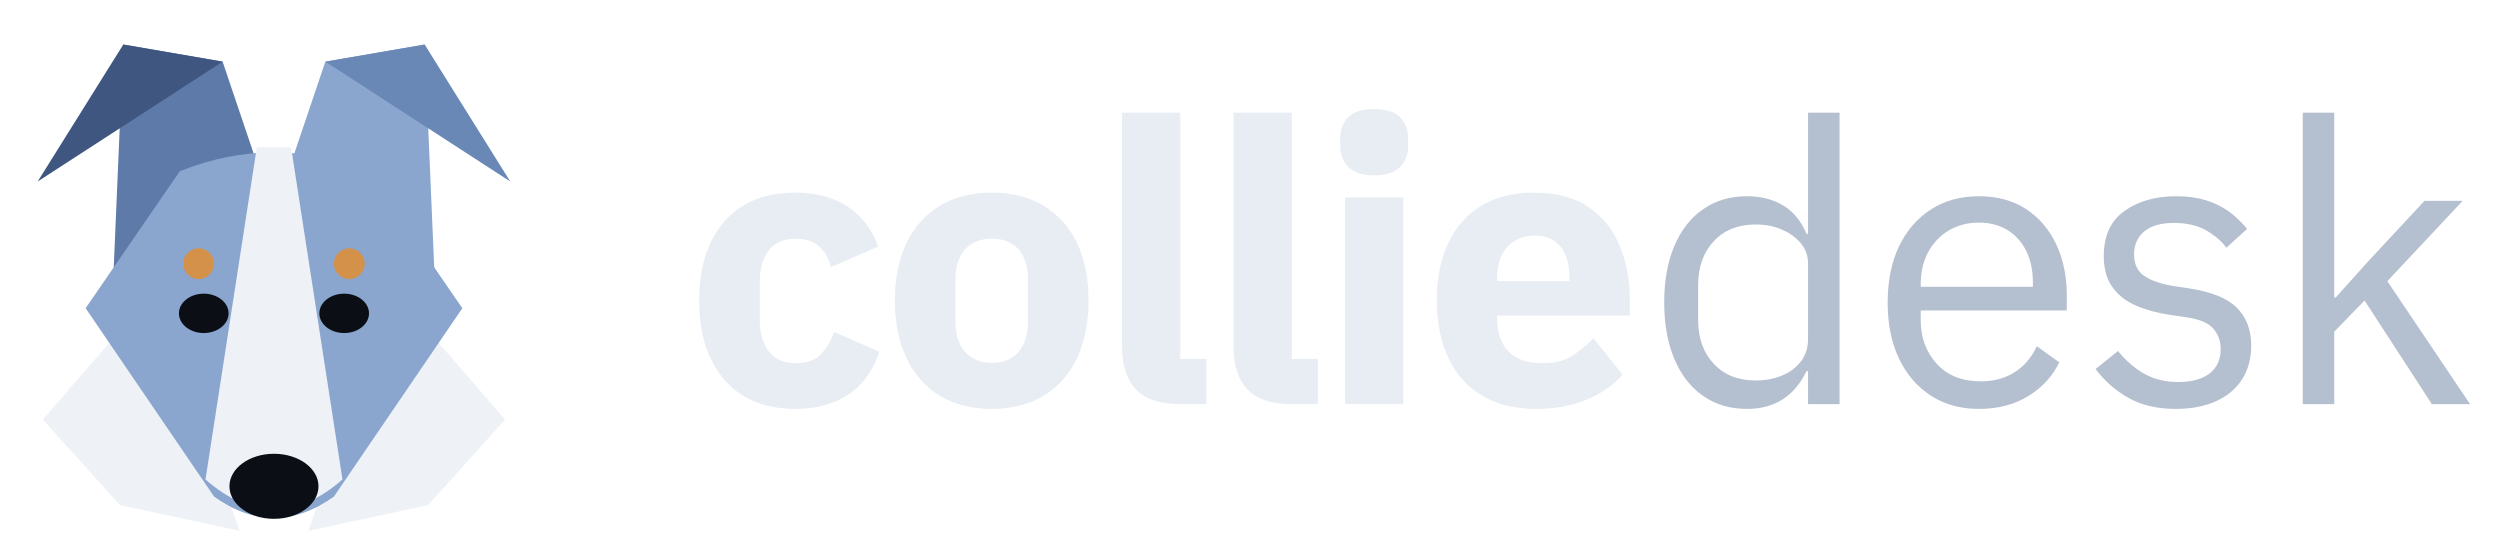
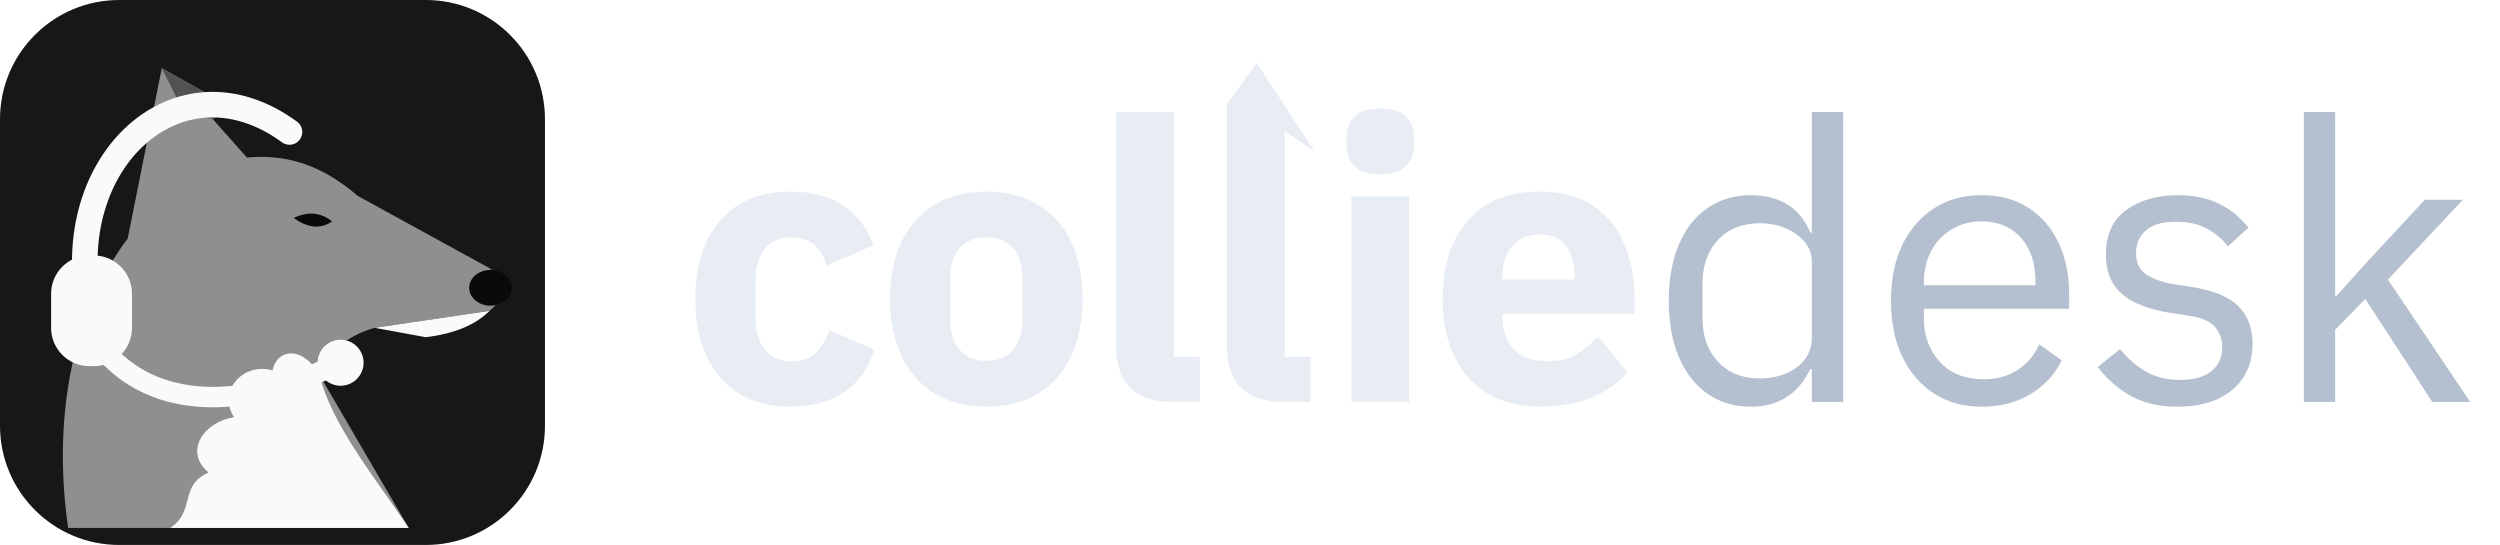
- <svg xmlns="http://www.w3.org/2000/svg" viewBox="0 0 146 32" role="img" aria-label="Colliedesk">
-   <path d="M9 17 L2.5 24.5 L7 29.5 L14 31 Z M23 17 L29.5 24.5 L25 29.5 L18 31 Z" fill="#eef2f7" />
-   <path d="M6.6 16.6 L7.2 2.6 L13 3.6 L15.5 11 Z" fill="#5d7aa8" />
-   <path d="M7.2 2.6 L13 3.6 L2.2 10.6 Z" fill="#3f5680" />
-   <path d="M25.4 16.6 L24.8 2.6 L19 3.6 L16.5 11 Z" fill="#8aa6cf" />
-   <path d="M24.8 2.6 L19 3.6 L29.8 10.6 Z" fill="#6a88b6" />
-   <path d="M10.5 10 Q16 7.8 21.5 10 L27 18 L19.5 29 Q16 31.5 12.5 29 L5 18 Z" fill="#8aa6cf" />
-   <path d="M15 8.6 L17 8.6 L20 28 Q16 31.5 12 28 Z" fill="#eef2f7" />
-   <circle cx="11.6" cy="15.4" r="0.9" fill="#d4914a" />
-   <circle cx="20.4" cy="15.4" r="0.9" fill="#d4914a" />
-   <ellipse cx="11.9" cy="18.3" rx="1.45" ry="1.15" fill="#0b0f15" />
-   <ellipse cx="20.1" cy="18.3" rx="1.45" ry="1.15" fill="#0b0f15" />
-   <ellipse cx="16" cy="28.4" rx="2.6" ry="1.9" fill="#0b0f15" />
-   <path d="M46.46 23.88L46.46 23.88Q43.75 23.88 42.29 22.16Q40.83 20.45 40.83 17.55L40.83 17.55Q40.83 14.65 42.29 12.95Q43.75 11.25 46.46 11.25L46.46 11.25Q48.30 11.25 49.53 12.08Q50.76 12.91 51.29 14.40L51.29 14.40L48.53 15.60Q48.37 14.91 47.87 14.42Q47.36 13.94 46.46 13.94L46.46 13.94Q45.43 13.94 44.90 14.62Q44.37 15.30 44.37 16.45L44.37 16.45L44.37 18.70Q44.37 19.83 44.90 20.52Q45.43 21.21 46.46 21.21L46.46 21.21Q47.48 21.21 47.97 20.66Q48.46 20.10 48.72 19.39L48.72 19.39L51.36 20.54Q50.76 22.27 49.50 23.07Q48.23 23.88 46.46 23.88ZM57.92 23.88L57.92 23.88Q56.15 23.88 54.88 23.11Q53.62 22.34 52.94 20.91Q52.26 19.48 52.26 17.55L52.26 17.55Q52.26 15.60 52.94 14.19Q53.62 12.79 54.88 12.02Q56.15 11.25 57.92 11.25L57.92 11.25Q59.69 11.25 60.95 12.02Q62.22 12.79 62.90 14.19Q63.57 15.60 63.57 17.55L63.57 17.55Q63.57 19.48 62.90 20.91Q62.22 22.34 60.95 23.11Q59.69 23.88 57.92 23.88ZM57.92 21.19L57.92 21.19Q58.93 21.19 59.48 20.55Q60.03 19.92 60.03 18.79L60.03 18.79L60.03 16.33Q60.03 15.18 59.48 14.56Q58.93 13.94 57.92 13.94L57.92 13.94Q56.93 13.94 56.36 14.56Q55.80 15.18 55.80 16.33L55.80 16.33L55.80 18.79Q55.80 19.92 56.36 20.55Q56.93 21.19 57.92 21.19ZM70.45 20.96L70.45 23.60L68.91 23.60Q67.16 23.60 66.35 22.75Q65.53 21.90 65.53 20.29L65.53 20.29L65.53 6.58L68.93 6.58L68.93 20.96L70.45 20.96ZM76.96 20.96L76.96 23.60L75.42 23.60Q73.67 23.60 72.86 22.75Q72.04 21.90 72.04 20.29L72.04 20.29L72.04 6.58L75.44 6.58L75.44 20.96L76.96 20.96ZM80.25 10.24L80.25 10.24Q79.22 10.24 78.74 9.75Q78.27 9.27 78.27 8.56L78.27 8.56L78.27 8.05Q78.27 7.32 78.74 6.84Q79.22 6.37 80.25 6.37L80.25 6.37Q81.28 6.37 81.76 6.84Q82.23 7.32 82.23 8.05L82.23 8.05L82.23 8.56Q82.23 9.27 81.76 9.75Q81.28 10.24 80.25 10.24ZM81.95 23.60L78.55 23.60L78.55 11.53L81.95 11.53L81.95 23.60ZM89.70 23.88L89.70 23.88Q87.86 23.88 86.56 23.11Q85.26 22.34 84.59 20.91Q83.91 19.48 83.91 17.55L83.91 17.55Q83.91 15.64 84.56 14.23Q85.22 12.81 86.48 12.03Q87.75 11.25 89.56 11.25L89.56 11.25Q91.57 11.25 92.80 12.11Q94.03 12.97 94.60 14.38Q95.18 15.78 95.18 17.41L95.18 17.41L95.18 18.43L87.43 18.43L87.43 18.61Q87.43 19.80 88.08 20.51Q88.74 21.21 90.09 21.21L90.09 21.21Q91.17 21.21 91.83 20.77Q92.49 20.33 93.06 19.76L93.06 19.76L94.76 21.88Q93.96 22.80 92.66 23.34Q91.36 23.88 89.70 23.88ZM89.63 13.76L89.63 13.76Q88.94 13.76 88.45 14.07Q87.95 14.38 87.69 14.93Q87.43 15.48 87.43 16.24L87.43 16.24L87.43 16.42L91.66 16.42L91.66 16.22Q91.66 15.48 91.44 14.93Q91.22 14.38 90.77 14.07Q90.32 13.76 89.63 13.76Z" fill="#e8edf4" />
-   <path d="M107.43 23.60L105.59 23.60L105.59 21.67L105.50 21.67Q104.97 22.77 104.11 23.32Q103.24 23.88 102.02 23.88L102.02 23.88Q100.55 23.88 99.46 23.12Q98.37 22.36 97.78 20.96Q97.19 19.55 97.19 17.67L97.19 17.67Q97.19 15.76 97.78 14.37Q98.37 12.97 99.46 12.22Q100.55 11.46 102.02 11.46L102.02 11.46Q103.24 11.46 104.14 12.00Q105.04 12.54 105.50 13.66L105.50 13.66L105.59 13.66L105.59 6.58L107.43 6.58L107.43 23.60ZM102.53 22.22L102.53 22.22Q103.38 22.22 104.07 21.93Q104.76 21.65 105.18 21.10Q105.59 20.56 105.59 19.80L105.59 19.80L105.59 15.39Q105.59 14.72 105.18 14.22Q104.76 13.71 104.07 13.41Q103.38 13.11 102.53 13.11L102.53 13.11Q100.99 13.11 100.08 14.09Q99.17 15.07 99.17 16.65L99.17 16.65L99.17 18.68Q99.17 20.27 100.08 21.24Q100.99 22.22 102.53 22.22ZM115.57 23.88L115.57 23.88Q113.96 23.88 112.77 23.11Q111.57 22.34 110.90 20.94Q110.24 19.55 110.24 17.67L110.24 17.67Q110.24 15.78 110.90 14.39Q111.57 13.00 112.77 12.23Q113.96 11.46 115.57 11.46L115.57 11.46Q117.16 11.46 118.31 12.20Q119.46 12.95 120.08 14.26Q120.70 15.57 120.70 17.25L120.70 17.25L120.70 18.13L112.17 18.13L112.17 18.68Q112.17 20.22 113.10 21.24Q114.03 22.27 115.69 22.27L115.69 22.27Q116.81 22.27 117.65 21.74Q118.49 21.21 118.95 20.22L118.95 20.22L120.26 21.16Q119.69 22.36 118.47 23.12Q117.25 23.88 115.57 23.88ZM115.57 13.00L115.57 13.00Q114.58 13.00 113.81 13.46Q113.04 13.92 112.60 14.73Q112.17 15.55 112.17 16.59L112.17 16.59L112.17 16.75L118.72 16.75L118.72 16.49Q118.72 15.44 118.33 14.65Q117.94 13.87 117.23 13.43Q116.51 13.00 115.57 13.00ZM127.07 23.88L127.07 23.88Q125.44 23.88 124.31 23.24Q123.18 22.61 122.38 21.55L122.38 21.55L123.69 20.50Q124.38 21.35 125.23 21.83Q126.08 22.31 127.21 22.31L127.21 22.31Q128.38 22.31 129.04 21.81Q129.69 21.30 129.69 20.38L129.69 20.38Q129.69 19.69 129.25 19.18Q128.80 18.68 127.62 18.52L127.62 18.52L126.68 18.38Q125.60 18.22 124.73 17.84Q123.85 17.46 123.36 16.76Q122.86 16.06 122.86 14.95L122.86 14.95Q122.86 13.18 124.07 12.32Q125.28 11.46 127.09 11.46L127.09 11.46Q128.06 11.46 128.81 11.69Q129.56 11.92 130.15 12.34Q130.75 12.77 131.23 13.37L131.23 13.37L130.02 14.47Q129.63 13.92 128.87 13.47Q128.11 13.02 126.96 13.02L126.96 13.02Q125.83 13.02 125.23 13.51Q124.63 14.01 124.63 14.86L124.63 14.86Q124.63 15.71 125.22 16.11Q125.81 16.52 126.91 16.70L126.91 16.70L127.83 16.84Q129.81 17.14 130.64 17.98Q131.47 18.82 131.47 20.17L131.47 20.17Q131.47 21.32 130.94 22.15Q130.41 22.98 129.42 23.43Q128.43 23.88 127.07 23.88ZM136.32 23.60L134.48 23.60L134.48 6.58L136.32 6.58L136.32 17.37L136.41 17.37L138.23 15.34L141.59 11.73L143.82 11.73L139.42 16.42L144.25 23.60L142.02 23.60L138.09 17.55L136.32 19.37L136.32 23.60Z" fill="#b4bfcf" />
+ <svg xmlns="http://www.w3.org/2000/svg" viewBox="0 0 146.8 32" role="img" aria-label="Colliedesk">
+   <rect width="32" height="32" rx="7" fill="#171717" />
+   <g transform="scale(0.5)">
+     <path d="M8 62C6 48 9 36 15 28L19 8L27 12.5L25 14L29 18.5C34.5 18 38.5 20 42 23L57.5 31.5Q60.5 34 57.5 36.5L44 38.5C40.5 39.5 38.5 41.5 37.5 44L48 62Z" fill="#8f8f8f" />
+     <path d="M19 8L27 12.5L25 14L21.5 13Z" fill="#525252" />
+     <path d="M37.5 44C39 50 44 56 48 62H20C23 60 21 57 24.5 55.5C21.5 53 24 49.5 27.5 49C25.5 46 28.5 42.5 32 43.5C32.5 41 35.5 40.5 37.5 44Z" fill="#fafafa" />
+     <path d="M44 38.5L57.5 36.5Q55 39 50 39.6Z" fill="#fafafa" />
+     <path d="M34.5 25.6Q37 24.4 39 26Q37 27.4 34.5 25.6Z" fill="#0a0a0a" />
+     <ellipse cx="57.6" cy="33.8" rx="2.5" ry="2.1" fill="#0a0a0a" />
+     <path d="M10.5 36C7 19 21 6 34 15.5" fill="none" stroke="#fafafa" stroke-width="3" stroke-linecap="round" />
+     <rect x="6" y="30" width="9.5" height="13" rx="4.5" fill="#fafafa" />
+     <path d="M13 42C20 49 31 47 39 43" fill="none" stroke="#fafafa" stroke-width="2.4" stroke-linecap="round" />
+     <circle cx="40" cy="42.6" r="2.7" fill="#fafafa" />
+   </g>
+   <path d="M46.46 23.88L46.46 23.88Q43.75 23.88 42.29 22.16Q40.83 20.45 40.83 17.55L40.83 17.55Q40.83 14.65 42.29 12.95Q43.75 11.25 46.46 11.25L46.46 11.25Q48.30 11.25 49.53 12.08Q50.76 12.91 51.29 14.40L51.29 14.40L48.53 15.60Q48.37 14.91 47.87 14.42Q47.36 13.94 46.46 13.94L46.46 13.94Q45.43 13.94 44.90 14.62Q44.37 15.30 44.37 16.45L44.37 16.45L44.37 18.70Q44.37 19.83 44.90 20.52Q45.43 21.21 46.46 21.21L46.46 21.21Q47.48 21.21 47.97 20.66Q48.46 20.10 48.72 19.39L48.72 19.39L51.36 20.54Q50.76 22.27 49.50 23.07Q48.23 23.88 46.46 23.88ZM57.92 23.88L57.92 23.88Q56.15 23.88 54.88 23.11Q53.62 22.34 52.94 20.91Q52.26 19.48 52.26 17.55L52.26 17.55Q52.26 15.60 52.94 14.19Q53.62 12.79 54.88 12.02Q56.15 11.25 57.92 11.25L57.92 11.25Q59.69 11.25 60.95 12.02Q62.22 12.79 62.90 14.19Q63.57 15.60 63.57 17.55L63.57 17.55Q63.57 19.48 62.90 20.91Q62.22 22.34 60.95 23.11Q59.69 23.88 57.92 23.88ZM57.92 21.19L57.92 21.19Q58.93 21.19 59.48 20.55Q60.03 19.92 60.03 18.79L60.03 18.79L60.03 16.33Q60.03 15.18 59.48 14.56Q58.93 13.94 57.92 13.94L57.92 13.94Q56.93 13.94 56.36 14.56Q55.80 15.18 55.80 16.33L55.80 16.33L55.80 18.79Q55.80 19.92 56.36 20.55Q56.93 21.19 57.92 21.19ZM70.45 20.96L70.45 23.60L68.91 23.60Q67.16 23.60 66.35 22.75Q65.53 21.90 65.53 20.29L65.53 20.29L65.53 6.58L68.93 6.58L68.93 20.96L70.45 20.96ZM76.96 20.96L76.96 23.60L75.42 23.60Q73.67 23.60 72.86 22.75Q72.04 21.90 72.04 20.29L72.04 6.10L73.80 3.70L77.20 8.90L75.44 7.70L75.44 20.96L76.96 20.96ZM81.05 10.24L81.05 10.24Q80.02 10.24 79.54 9.75Q79.07 9.27 79.07 8.56L79.07 8.56L79.07 8.05Q79.07 7.32 79.54 6.84Q80.02 6.37 81.05 6.37L81.05 6.37Q82.08 6.37 82.56 6.84Q83.03 7.32 83.03 8.05L83.03 8.05L83.03 8.56Q83.03 9.27 82.56 9.75Q82.08 10.24 81.05 10.24ZM82.75 23.60L79.35 23.60L79.35 11.53L82.75 11.53L82.75 23.60ZM90.50 23.88L90.50 23.88Q88.66 23.88 87.36 23.11Q86.06 22.34 85.39 20.91Q84.71 19.48 84.71 17.55L84.71 17.55Q84.71 15.64 85.36 14.23Q86.02 12.81 87.28 12.03Q88.55 11.25 90.36 11.25L90.36 11.25Q92.37 11.25 93.60 12.11Q94.83 12.97 95.40 14.38Q95.98 15.78 95.98 17.41L95.98 17.41L95.98 18.43L88.23 18.43L88.23 18.61Q88.23 19.80 88.88 20.51Q89.54 21.21 90.89 21.21L90.89 21.21Q91.97 21.21 92.63 20.77Q93.29 20.33 93.86 19.76L93.86 19.76L95.56 21.88Q94.76 22.80 93.46 23.34Q92.16 23.88 90.50 23.88ZM90.43 13.76L90.43 13.76Q89.74 13.76 89.25 14.07Q88.75 14.38 88.49 14.93Q88.23 15.48 88.23 16.24L88.23 16.24L88.23 16.42L92.46 16.42L92.46 16.22Q92.46 15.48 92.24 14.93Q92.02 14.38 91.57 14.07Q91.12 13.76 90.43 13.76Z" fill="#e8edf4" />
+   <path d="M108.23 23.60L106.39 23.60L106.39 21.67L106.30 21.67Q105.77 22.77 104.91 23.32Q104.04 23.88 102.82 23.88L102.82 23.88Q101.35 23.88 100.26 23.12Q99.17 22.36 98.58 20.96Q97.99 19.55 97.99 17.67L97.99 17.67Q97.99 15.76 98.58 14.37Q99.17 12.97 100.26 12.22Q101.35 11.46 102.82 11.46L102.82 11.46Q104.04 11.46 104.94 12.00Q105.84 12.54 106.30 13.66L106.30 13.66L106.39 13.66L106.39 6.58L108.23 6.58L108.23 23.60ZM103.33 22.22L103.33 22.22Q104.18 22.22 104.87 21.93Q105.56 21.65 105.98 21.10Q106.39 20.56 106.39 19.80L106.39 19.80L106.39 15.39Q106.39 14.72 105.98 14.22Q105.56 13.71 104.87 13.41Q104.18 13.11 103.33 13.11L103.33 13.11Q101.79 13.11 100.88 14.09Q99.97 15.07 99.97 16.65L99.97 16.65L99.97 18.68Q99.97 20.27 100.88 21.24Q101.79 22.22 103.33 22.22ZM116.37 23.88L116.37 23.88Q114.76 23.88 113.57 23.11Q112.37 22.34 111.70 20.94Q111.04 19.55 111.04 17.67L111.04 17.67Q111.04 15.78 111.70 14.39Q112.37 13.00 113.57 12.23Q114.76 11.46 116.37 11.46L116.37 11.46Q117.96 11.46 119.11 12.20Q120.26 12.95 120.88 14.26Q121.50 15.57 121.50 17.25L121.50 17.25L121.50 18.13L112.97 18.13L112.97 18.68Q112.97 20.22 113.90 21.24Q114.83 22.27 116.49 22.27L116.49 22.27Q117.61 22.27 118.45 21.74Q119.29 21.21 119.75 20.22L119.75 20.22L121.06 21.16Q120.49 22.36 119.27 23.12Q118.05 23.88 116.37 23.88ZM116.37 13.00L116.37 13.00Q115.38 13.00 114.61 13.46Q113.84 13.92 113.40 14.73Q112.97 15.55 112.97 16.59L112.97 16.59L112.97 16.75L119.52 16.75L119.52 16.49Q119.52 15.44 119.13 14.65Q118.74 13.87 118.03 13.43Q117.31 13.00 116.37 13.00ZM127.87 23.88L127.87 23.88Q126.24 23.88 125.11 23.24Q123.98 22.61 123.18 21.55L123.18 21.55L124.49 20.50Q125.18 21.35 126.03 21.83Q126.88 22.31 128.01 22.31L128.01 22.31Q129.18 22.31 129.84 21.81Q130.49 21.30 130.49 20.38L130.49 20.38Q130.49 19.69 130.05 19.18Q129.60 18.68 128.42 18.52L128.42 18.52L127.48 18.38Q126.40 18.22 125.53 17.84Q124.65 17.46 124.16 16.76Q123.66 16.06 123.66 14.95L123.66 14.95Q123.66 13.18 124.87 12.32Q126.08 11.46 127.89 11.46L127.89 11.46Q128.86 11.46 129.61 11.69Q130.36 11.92 130.95 12.34Q131.55 12.77 132.03 13.37L132.03 13.37L130.82 14.47Q130.43 13.92 129.67 13.47Q128.91 13.02 127.76 13.02L127.76 13.02Q126.63 13.02 126.03 13.51Q125.43 14.01 125.43 14.86L125.43 14.86Q125.43 15.71 126.02 16.11Q126.61 16.52 127.71 16.70L127.71 16.70L128.63 16.84Q130.61 17.14 131.44 17.98Q132.27 18.82 132.27 20.17L132.27 20.17Q132.27 21.32 131.74 22.15Q131.21 22.98 130.22 23.43Q129.23 23.88 127.87 23.88ZM137.12 23.60L135.28 23.60L135.28 6.58L137.12 6.58L137.12 17.37L137.21 17.37L139.03 15.34L142.39 11.73L144.62 11.73L140.22 16.42L145.05 23.60L142.82 23.60L138.89 17.55L137.12 19.37L137.12 23.60Z" fill="#b4bfcf" />
</svg>
